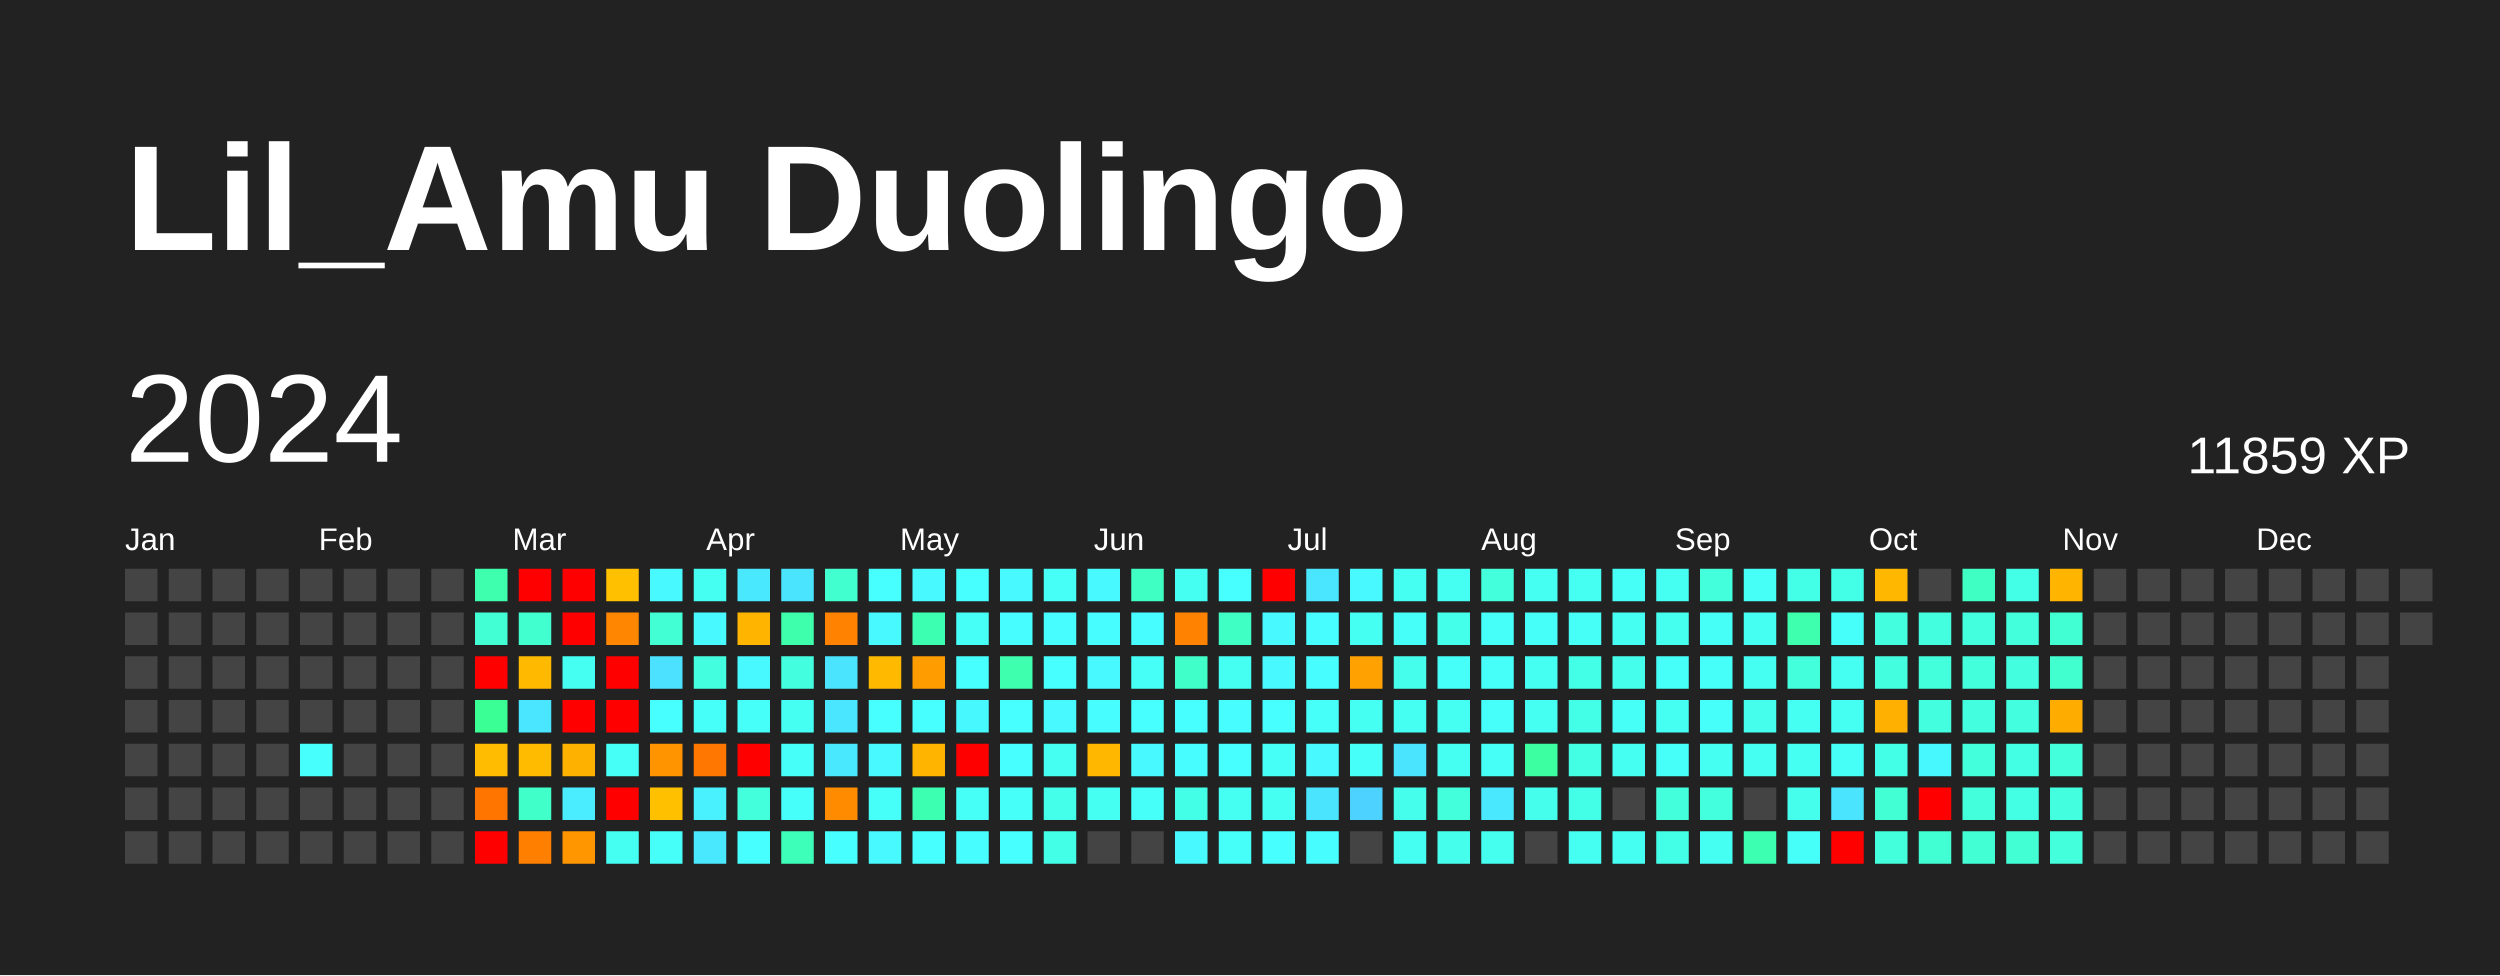
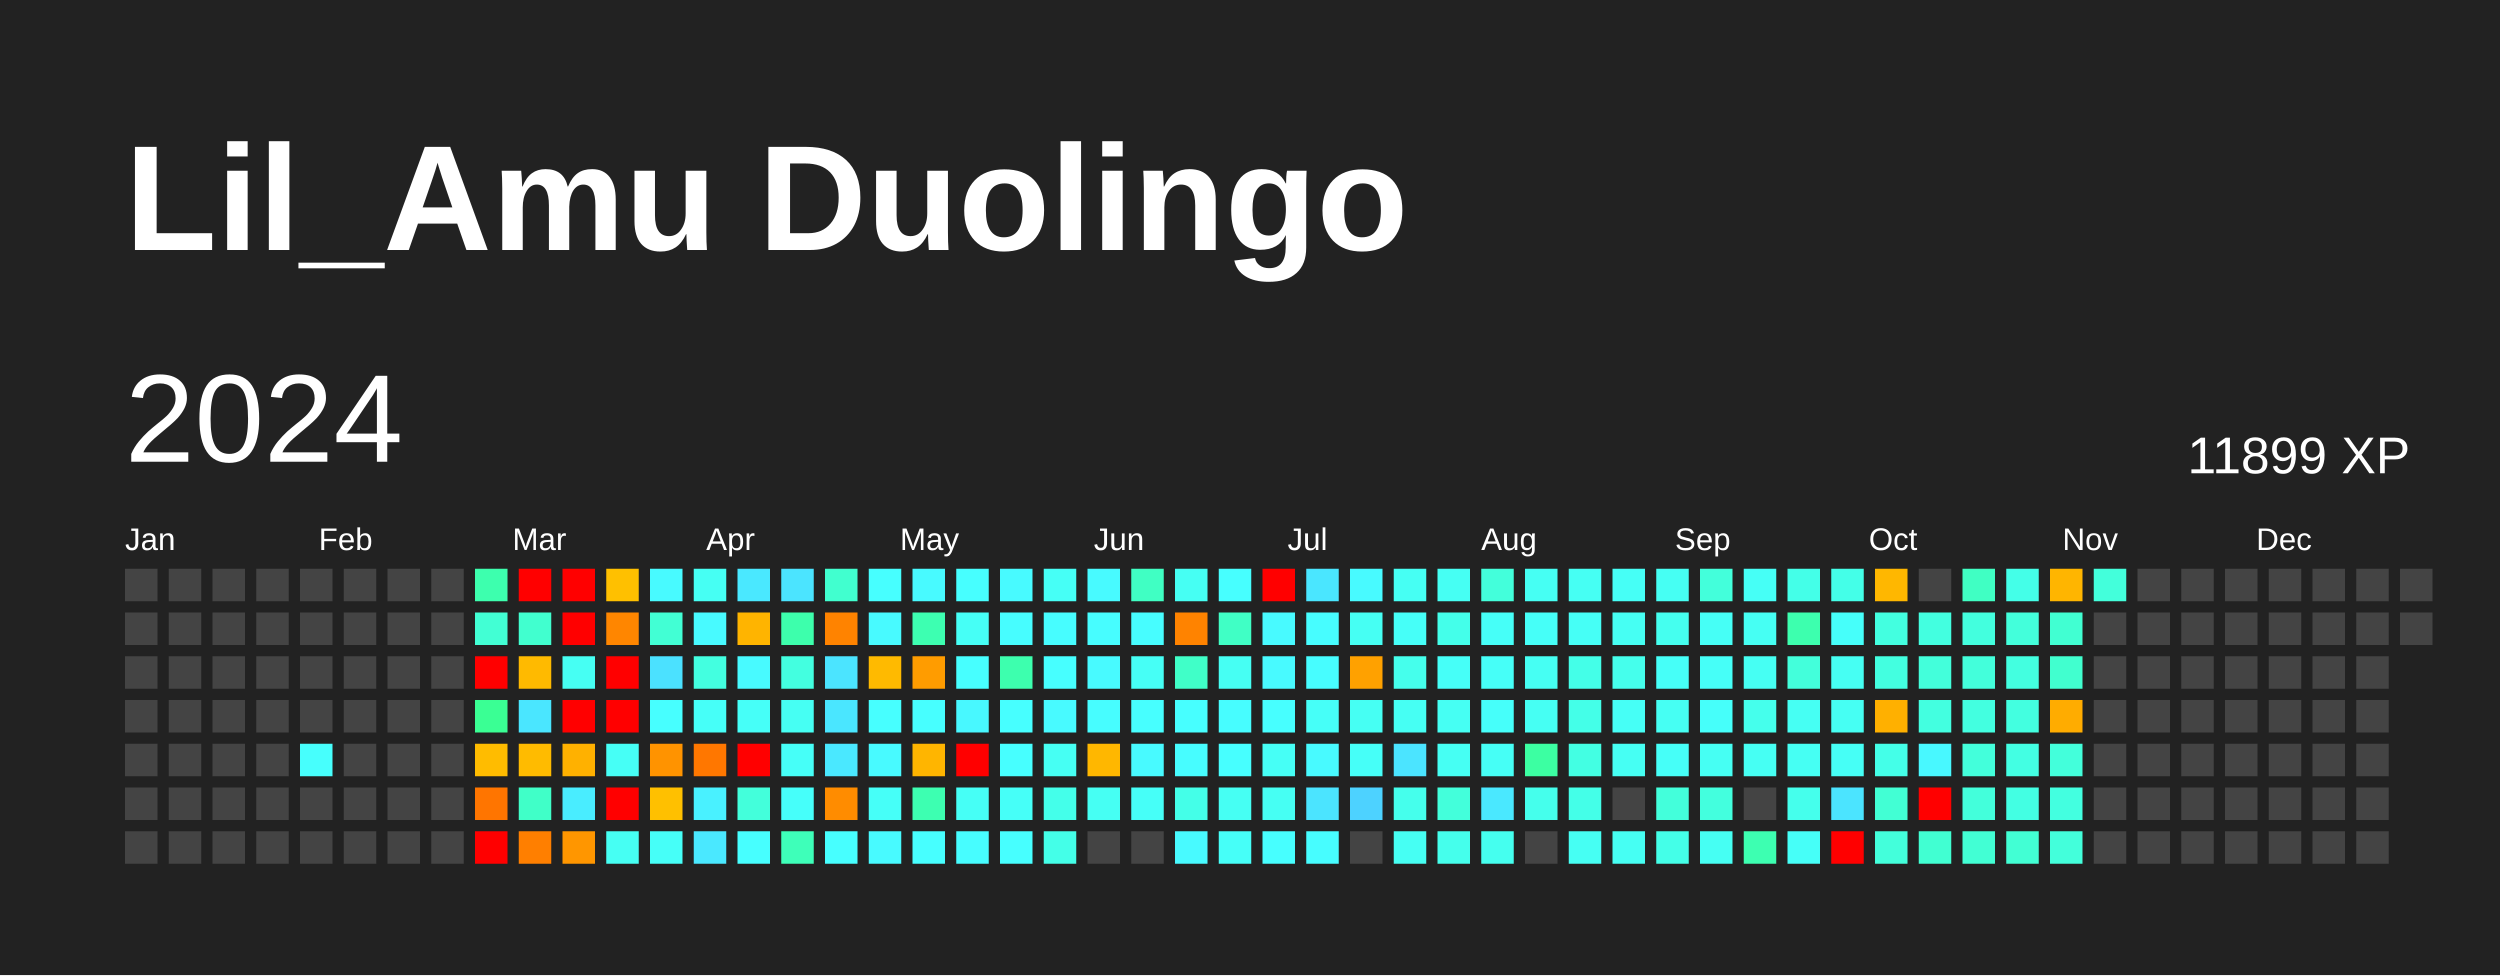
<svg xmlns="http://www.w3.org/2000/svg" baseProfile="full" height="78mm" version="1.1" viewBox="0,0,200,78" width="200mm">
  <defs />
  <rect fill="#222222" height="78" width="200" x="0" y="0" />
  <text fill="#FFFFFF" style="font-size:12px; font-family:Arial; font-weight:bold;" x="10" y="20">Lil_Amu Duolingo</text>
  <text dominant-baseline="hanging" fill="#FFFFFF" style="font-size:10.0px; font-family:Arial;" x="10" y="30">2024</text>
-   <text dominant-baseline="hanging" fill="#FFFFFF" style="font-size:4.125px; font-family:Arial;" x="175" y="35">11859 XP</text>
+   <text dominant-baseline="hanging" fill="#FFFFFF" style="font-size:4.125px; font-family:Arial;" x="175" y="35">11899 XP</text>
  <text fill="#FFFFFF" style="font-size:2.5px; font-family:Arial" x="10.0" y="44">Jan</text>
  <text fill="#FFFFFF" style="font-size:2.5px; font-family:Arial" x="25.5" y="44">Feb</text>
  <text fill="#FFFFFF" style="font-size:2.5px; font-family:Arial" x="41.0" y="44">Mar</text>
  <text fill="#FFFFFF" style="font-size:2.5px; font-family:Arial" x="56.5" y="44">Apr</text>
  <text fill="#FFFFFF" style="font-size:2.5px; font-family:Arial" x="72.0" y="44">May</text>
  <text fill="#FFFFFF" style="font-size:2.5px; font-family:Arial" x="87.5" y="44">Jun</text>
  <text fill="#FFFFFF" style="font-size:2.5px; font-family:Arial" x="103.0" y="44">Jul</text>
  <text fill="#FFFFFF" style="font-size:2.5px; font-family:Arial" x="118.5" y="44">Aug</text>
  <text fill="#FFFFFF" style="font-size:2.5px; font-family:Arial" x="134.0" y="44">Sep</text>
  <text fill="#FFFFFF" style="font-size:2.5px; font-family:Arial" x="149.5" y="44">Oct</text>
  <text fill="#FFFFFF" style="font-size:2.5px; font-family:Arial" x="165.0" y="44">Nov</text>
  <text fill="#FFFFFF" style="font-size:2.5px; font-family:Arial" x="180.5" y="44">Dec</text>
  <rect fill="#444444" height="2.6" width="2.6" x="10.0" y="45.5" />
  <rect fill="#444444" height="2.6" width="2.6" x="10.0" y="49.0" />
  <rect fill="#444444" height="2.6" width="2.6" x="10.0" y="52.5" />
  <rect fill="#444444" height="2.6" width="2.6" x="10.0" y="56.0" />
  <rect fill="#444444" height="2.6" width="2.6" x="10.0" y="59.5" />
  <rect fill="#444444" height="2.6" width="2.6" x="10.0" y="63.0" />
  <rect fill="#444444" height="2.6" width="2.6" x="10.0" y="66.5" />
  <rect fill="#444444" height="2.6" width="2.6" x="13.5" y="45.5" />
  <rect fill="#444444" height="2.6" width="2.6" x="13.5" y="49.0" />
  <rect fill="#444444" height="2.6" width="2.6" x="13.5" y="52.5" />
  <rect fill="#444444" height="2.6" width="2.6" x="13.5" y="56.0" />
  <rect fill="#444444" height="2.6" width="2.6" x="13.5" y="59.5" />
  <rect fill="#444444" height="2.6" width="2.6" x="13.5" y="63.0" />
  <rect fill="#444444" height="2.6" width="2.6" x="13.5" y="66.5" />
  <rect fill="#444444" height="2.6" width="2.6" x="17.0" y="45.5" />
  <rect fill="#444444" height="2.6" width="2.6" x="17.0" y="49.0" />
  <rect fill="#444444" height="2.6" width="2.6" x="17.0" y="52.5" />
  <rect fill="#444444" height="2.6" width="2.6" x="17.0" y="56.0" />
  <rect fill="#444444" height="2.6" width="2.6" x="17.0" y="59.5" />
  <rect fill="#444444" height="2.6" width="2.6" x="17.0" y="63.0" />
  <rect fill="#444444" height="2.6" width="2.6" x="17.0" y="66.5" />
  <rect fill="#444444" height="2.6" width="2.6" x="20.5" y="45.5" />
  <rect fill="#444444" height="2.6" width="2.6" x="20.5" y="49.0" />
  <rect fill="#444444" height="2.6" width="2.6" x="20.5" y="52.5" />
  <rect fill="#444444" height="2.6" width="2.6" x="20.5" y="56.0" />
  <rect fill="#444444" height="2.6" width="2.6" x="20.5" y="59.5" />
  <rect fill="#444444" height="2.6" width="2.6" x="20.5" y="63.0" />
  <rect fill="#444444" height="2.6" width="2.6" x="20.5" y="66.5" />
  <rect fill="#444444" height="2.6" width="2.6" x="24.0" y="45.5" />
  <rect fill="#444444" height="2.6" width="2.6" x="24.0" y="49.0" />
  <rect fill="#444444" height="2.6" width="2.6" x="24.0" y="52.5" />
  <rect fill="#444444" height="2.6" width="2.6" x="24.0" y="56.0" />
  <rect fill="#47fffd" height="2.6" width="2.6" x="24.0" y="59.5" />
  <rect fill="#444444" height="2.6" width="2.6" x="24.0" y="63.0" />
  <rect fill="#444444" height="2.6" width="2.6" x="24.0" y="66.5" />
  <rect fill="#444444" height="2.6" width="2.6" x="27.5" y="45.5" />
  <rect fill="#444444" height="2.6" width="2.6" x="27.5" y="49.0" />
  <rect fill="#444444" height="2.6" width="2.6" x="27.5" y="52.5" />
  <rect fill="#444444" height="2.6" width="2.6" x="27.5" y="56.0" />
  <rect fill="#444444" height="2.6" width="2.6" x="27.5" y="59.5" />
  <rect fill="#444444" height="2.6" width="2.6" x="27.5" y="63.0" />
  <rect fill="#444444" height="2.6" width="2.6" x="27.5" y="66.5" />
  <rect fill="#444444" height="2.6" width="2.6" x="31.0" y="45.5" />
  <rect fill="#444444" height="2.6" width="2.6" x="31.0" y="49.0" />
  <rect fill="#444444" height="2.6" width="2.6" x="31.0" y="52.5" />
  <rect fill="#444444" height="2.6" width="2.6" x="31.0" y="56.0" />
  <rect fill="#444444" height="2.6" width="2.6" x="31.0" y="59.5" />
  <rect fill="#444444" height="2.6" width="2.6" x="31.0" y="63.0" />
  <rect fill="#444444" height="2.6" width="2.6" x="31.0" y="66.5" />
  <rect fill="#444444" height="2.6" width="2.6" x="34.5" y="45.5" />
  <rect fill="#444444" height="2.6" width="2.6" x="34.5" y="49.0" />
  <rect fill="#444444" height="2.6" width="2.6" x="34.5" y="52.5" />
  <rect fill="#444444" height="2.6" width="2.6" x="34.5" y="56.0" />
  <rect fill="#444444" height="2.6" width="2.6" x="34.5" y="59.5" />
  <rect fill="#444444" height="2.6" width="2.6" x="34.5" y="63.0" />
  <rect fill="#444444" height="2.6" width="2.6" x="34.5" y="66.5" />
  <rect fill="#3dffae" height="2.6" width="2.6" x="38.0" y="45.5" />
  <rect fill="#42ffd4" height="2.6" width="2.6" x="38.0" y="49.0" />
  <rect fill="red" height="2.6" width="2.6" x="38.0" y="52.5" />
  <rect fill="#3aff94" height="2.6" width="2.6" x="38.0" y="56.0" />
  <rect fill="#ffbc00" height="2.6" width="2.6" x="38.0" y="59.5" />
  <rect fill="#ff7500" height="2.6" width="2.6" x="38.0" y="63.0" />
  <rect fill="red" height="2.6" width="2.6" x="38.0" y="66.5" />
  <rect fill="red" height="2.6" width="2.6" x="41.5" y="45.5" />
  <rect fill="#41ffcf" height="2.6" width="2.6" x="41.5" y="49.0" />
  <rect fill="#ffba00" height="2.6" width="2.6" x="41.5" y="52.5" />
  <rect fill="#4ae6ff" height="2.6" width="2.6" x="41.5" y="56.0" />
  <rect fill="#ffbb00" height="2.6" width="2.6" x="41.5" y="59.5" />
  <rect fill="#40ffc8" height="2.6" width="2.6" x="41.5" y="63.0" />
  <rect fill="#ff7f00" height="2.6" width="2.6" x="41.5" y="66.5" />
  <rect fill="red" height="2.6" width="2.6" x="45.0" y="45.5" />
  <rect fill="red" height="2.6" width="2.6" x="45.0" y="49.0" />
  <rect fill="#46fff3" height="2.6" width="2.6" x="45.0" y="52.5" />
  <rect fill="red" height="2.6" width="2.6" x="45.0" y="56.0" />
  <rect fill="#ffb100" height="2.6" width="2.6" x="45.0" y="59.5" />
  <rect fill="#49edff" height="2.6" width="2.6" x="45.0" y="63.0" />
  <rect fill="#ff9600" height="2.6" width="2.6" x="45.0" y="66.5" />
  <rect fill="#ffc000" height="2.6" width="2.6" x="48.5" y="45.5" />
  <rect fill="#ff8600" height="2.6" width="2.6" x="48.5" y="49.0" />
  <rect fill="red" height="2.6" width="2.6" x="48.5" y="52.5" />
  <rect fill="red" height="2.6" width="2.6" x="48.5" y="56.0" />
  <rect fill="#46fff6" height="2.6" width="2.6" x="48.5" y="59.5" />
  <rect fill="red" height="2.6" width="2.6" x="48.5" y="63.0" />
  <rect fill="#46fff3" height="2.6" width="2.6" x="48.5" y="66.5" />
  <rect fill="#48faff" height="2.6" width="2.6" x="52.0" y="45.5" />
  <rect fill="#42ffd4" height="2.6" width="2.6" x="52.0" y="49.0" />
  <rect fill="#4be1ff" height="2.6" width="2.6" x="52.0" y="52.5" />
  <rect fill="#47ffff" height="2.6" width="2.6" x="52.0" y="56.0" />
  <rect fill="#ff9300" height="2.6" width="2.6" x="52.0" y="59.5" />
  <rect fill="#ffc000" height="2.6" width="2.6" x="52.0" y="63.0" />
  <rect fill="#46fff8" height="2.6" width="2.6" x="52.0" y="66.5" />
  <rect fill="#46fff3" height="2.6" width="2.6" x="55.5" y="45.5" />
  <rect fill="#48faff" height="2.6" width="2.6" x="55.5" y="49.0" />
  <rect fill="#43ffe0" height="2.6" width="2.6" x="55.5" y="52.5" />
  <rect fill="#46fff8" height="2.6" width="2.6" x="55.5" y="56.0" />
  <rect fill="#ff7700" height="2.6" width="2.6" x="55.5" y="59.5" />
  <rect fill="#49f1ff" height="2.6" width="2.6" x="55.5" y="63.0" />
  <rect fill="#4ae8ff" height="2.6" width="2.6" x="55.5" y="66.5" />
  <rect fill="#4ae8ff" height="2.6" width="2.6" x="59.0" y="45.5" />
  <rect fill="#ffb400" height="2.6" width="2.6" x="59.0" y="49.0" />
  <rect fill="#48faff" height="2.6" width="2.6" x="59.0" y="52.5" />
  <rect fill="#46fff8" height="2.6" width="2.6" x="59.0" y="56.0" />
  <rect fill="red" height="2.6" width="2.6" x="59.0" y="59.5" />
  <rect fill="#43ffdb" height="2.6" width="2.6" x="59.0" y="63.0" />
  <rect fill="#47ffff" height="2.6" width="2.6" x="59.0" y="66.5" />
  <rect fill="#4be4ff" height="2.6" width="2.6" x="62.5" y="45.5" />
  <rect fill="#3dffac" height="2.6" width="2.6" x="62.5" y="49.0" />
  <rect fill="#43ffe0" height="2.6" width="2.6" x="62.5" y="52.5" />
  <rect fill="#46fff3" height="2.6" width="2.6" x="62.5" y="56.0" />
  <rect fill="#46fff8" height="2.6" width="2.6" x="62.5" y="59.5" />
  <rect fill="#46fffa" height="2.6" width="2.6" x="62.5" y="63.0" />
  <rect fill="#3effb9" height="2.6" width="2.6" x="62.5" y="66.5" />
  <rect fill="#41ffcf" height="2.6" width="2.6" x="66.0" y="45.5" />
  <rect fill="#ff8300" height="2.6" width="2.6" x="66.0" y="49.0" />
  <rect fill="#4be4ff" height="2.6" width="2.6" x="66.0" y="52.5" />
  <rect fill="#4ae6ff" height="2.6" width="2.6" x="66.0" y="56.0" />
  <rect fill="#4ae8ff" height="2.6" width="2.6" x="66.0" y="59.5" />
  <rect fill="#ff8c00" height="2.6" width="2.6" x="66.0" y="63.0" />
  <rect fill="#47ffff" height="2.6" width="2.6" x="66.0" y="66.5" />
  <rect fill="#47ffff" height="2.6" width="2.6" x="69.5" y="45.5" />
  <rect fill="#48faff" height="2.6" width="2.6" x="69.5" y="49.0" />
  <rect fill="#ffba00" height="2.6" width="2.6" x="69.5" y="52.5" />
  <rect fill="#47ffff" height="2.6" width="2.6" x="69.5" y="56.0" />
  <rect fill="#48faff" height="2.6" width="2.6" x="69.5" y="59.5" />
  <rect fill="#46fff8" height="2.6" width="2.6" x="69.5" y="63.0" />
  <rect fill="#48faff" height="2.6" width="2.6" x="69.5" y="66.5" />
  <rect fill="#48faff" height="2.6" width="2.6" x="73.0" y="45.5" />
  <rect fill="#3dffb1" height="2.6" width="2.6" x="73.0" y="49.0" />
  <rect fill="#ff9c00" height="2.6" width="2.6" x="73.0" y="52.5" />
  <rect fill="#47ffff" height="2.6" width="2.6" x="73.0" y="56.0" />
  <rect fill="#ffb500" height="2.6" width="2.6" x="73.0" y="59.5" />
  <rect fill="#3dffb1" height="2.6" width="2.6" x="73.0" y="63.0" />
  <rect fill="#47ffff" height="2.6" width="2.6" x="73.0" y="66.5" />
  <rect fill="#47ffff" height="2.6" width="2.6" x="76.5" y="45.5" />
  <rect fill="#46fff6" height="2.6" width="2.6" x="76.5" y="49.0" />
  <rect fill="#47ffff" height="2.6" width="2.6" x="76.5" y="52.5" />
  <rect fill="#48f8ff" height="2.6" width="2.6" x="76.5" y="56.0" />
  <rect fill="red" height="2.6" width="2.6" x="76.5" y="59.5" />
  <rect fill="#46fff6" height="2.6" width="2.6" x="76.5" y="63.0" />
  <rect fill="#47fdff" height="2.6" width="2.6" x="76.5" y="66.5" />
  <rect fill="#48faff" height="2.6" width="2.6" x="80.0" y="45.5" />
  <rect fill="#47fdff" height="2.6" width="2.6" x="80.0" y="49.0" />
  <rect fill="#3dffae" height="2.6" width="2.6" x="80.0" y="52.5" />
  <rect fill="#47ffff" height="2.6" width="2.6" x="80.0" y="56.0" />
  <rect fill="#47ffff" height="2.6" width="2.6" x="80.0" y="59.5" />
  <rect fill="#46fff8" height="2.6" width="2.6" x="80.0" y="63.0" />
  <rect fill="#47ffff" height="2.6" width="2.6" x="80.0" y="66.5" />
  <rect fill="#46fff6" height="2.6" width="2.6" x="83.5" y="45.5" />
  <rect fill="#47fdff" height="2.6" width="2.6" x="83.5" y="49.0" />
  <rect fill="#47ffff" height="2.6" width="2.6" x="83.5" y="52.5" />
  <rect fill="#48faff" height="2.6" width="2.6" x="83.5" y="56.0" />
  <rect fill="#46fff3" height="2.6" width="2.6" x="83.5" y="59.5" />
  <rect fill="#44ffea" height="2.6" width="2.6" x="83.5" y="63.0" />
  <rect fill="#44ffe8" height="2.6" width="2.6" x="83.5" y="66.5" />
  <rect fill="#48faff" height="2.6" width="2.6" x="87.0" y="45.5" />
  <rect fill="#47fdff" height="2.6" width="2.6" x="87.0" y="49.0" />
  <rect fill="#48faff" height="2.6" width="2.6" x="87.0" y="52.5" />
  <rect fill="#47fdff" height="2.6" width="2.6" x="87.0" y="56.0" />
  <rect fill="#ffb700" height="2.6" width="2.6" x="87.0" y="59.5" />
  <rect fill="#46fff3" height="2.6" width="2.6" x="87.0" y="63.0" />
  <rect fill="#444444" height="2.6" width="2.6" x="87.0" y="66.5" />
  <rect fill="#40ffc3" height="2.6" width="2.6" x="90.5" y="45.5" />
  <rect fill="#47fdff" height="2.6" width="2.6" x="90.5" y="49.0" />
  <rect fill="#46fff6" height="2.6" width="2.6" x="90.5" y="52.5" />
  <rect fill="#47ffff" height="2.6" width="2.6" x="90.5" y="56.0" />
  <rect fill="#48faff" height="2.6" width="2.6" x="90.5" y="59.5" />
  <rect fill="#46fff8" height="2.6" width="2.6" x="90.5" y="63.0" />
  <rect fill="#444444" height="2.6" width="2.6" x="90.5" y="66.5" />
  <rect fill="#46fff3" height="2.6" width="2.6" x="94.0" y="45.5" />
  <rect fill="#ff8300" height="2.6" width="2.6" x="94.0" y="49.0" />
  <rect fill="#40ffc8" height="2.6" width="2.6" x="94.0" y="52.5" />
  <rect fill="#47ffff" height="2.6" width="2.6" x="94.0" y="56.0" />
  <rect fill="#47fdff" height="2.6" width="2.6" x="94.0" y="59.5" />
  <rect fill="#44ffe8" height="2.6" width="2.6" x="94.0" y="63.0" />
  <rect fill="#48faff" height="2.6" width="2.6" x="94.0" y="66.5" />
  <rect fill="#47ffff" height="2.6" width="2.6" x="97.5" y="45.5" />
  <rect fill="#40ffc5" height="2.6" width="2.6" x="97.5" y="49.0" />
  <rect fill="#46fff3" height="2.6" width="2.6" x="97.5" y="52.5" />
  <rect fill="#47fdff" height="2.6" width="2.6" x="97.5" y="56.0" />
  <rect fill="#47ffff" height="2.6" width="2.6" x="97.5" y="59.5" />
  <rect fill="#46fff3" height="2.6" width="2.6" x="97.5" y="63.0" />
  <rect fill="#46fff8" height="2.6" width="2.6" x="97.5" y="66.5" />
  <rect fill="red" height="2.6" width="2.6" x="101.0" y="45.5" />
  <rect fill="#48faff" height="2.6" width="2.6" x="101.0" y="49.0" />
  <rect fill="#48faff" height="2.6" width="2.6" x="101.0" y="52.5" />
  <rect fill="#47ffff" height="2.6" width="2.6" x="101.0" y="56.0" />
  <rect fill="#46fff6" height="2.6" width="2.6" x="101.0" y="59.5" />
  <rect fill="#46fff3" height="2.6" width="2.6" x="101.0" y="63.0" />
  <rect fill="#47ffff" height="2.6" width="2.6" x="101.0" y="66.5" />
  <rect fill="#4ae6ff" height="2.6" width="2.6" x="104.5" y="45.5" />
  <rect fill="#47fdff" height="2.6" width="2.6" x="104.5" y="49.0" />
  <rect fill="#47fdff" height="2.6" width="2.6" x="104.5" y="52.5" />
  <rect fill="#46fff8" height="2.6" width="2.6" x="104.5" y="56.0" />
  <rect fill="#48faff" height="2.6" width="2.6" x="104.5" y="59.5" />
  <rect fill="#4be4ff" height="2.6" width="2.6" x="104.5" y="63.0" />
  <rect fill="#47fdff" height="2.6" width="2.6" x="104.5" y="66.5" />
  <rect fill="#48faff" height="2.6" width="2.6" x="108.0" y="45.5" />
  <rect fill="#46fff3" height="2.6" width="2.6" x="108.0" y="49.0" />
  <rect fill="#ffa100" height="2.6" width="2.6" x="108.0" y="52.5" />
  <rect fill="#46fff3" height="2.6" width="2.6" x="108.0" y="56.0" />
  <rect fill="#46fff8" height="2.6" width="2.6" x="108.0" y="59.5" />
  <rect fill="#4dd2ff" height="2.6" width="2.6" x="108.0" y="63.0" />
  <rect fill="#444444" height="2.6" width="2.6" x="108.0" y="66.5" />
  <rect fill="#46fff3" height="2.6" width="2.6" x="111.5" y="45.5" />
  <rect fill="#46fff8" height="2.6" width="2.6" x="111.5" y="49.0" />
  <rect fill="#45ffec" height="2.6" width="2.6" x="111.5" y="52.5" />
  <rect fill="#46fff3" height="2.6" width="2.6" x="111.5" y="56.0" />
  <rect fill="#4be4ff" height="2.6" width="2.6" x="111.5" y="59.5" />
  <rect fill="#45ffec" height="2.6" width="2.6" x="111.5" y="63.0" />
  <rect fill="#46fff3" height="2.6" width="2.6" x="111.5" y="66.5" />
  <rect fill="#46fff3" height="2.6" width="2.6" x="115.0" y="45.5" />
  <rect fill="#44ffea" height="2.6" width="2.6" x="115.0" y="49.0" />
  <rect fill="#46fff8" height="2.6" width="2.6" x="115.0" y="52.5" />
  <rect fill="#46fff3" height="2.6" width="2.6" x="115.0" y="56.0" />
  <rect fill="#46fff3" height="2.6" width="2.6" x="115.0" y="59.5" />
  <rect fill="#43ffdb" height="2.6" width="2.6" x="115.0" y="63.0" />
  <rect fill="#45ffec" height="2.6" width="2.6" x="115.0" y="66.5" />
  <rect fill="#43ffdb" height="2.6" width="2.6" x="118.5" y="45.5" />
  <rect fill="#46fff8" height="2.6" width="2.6" x="118.5" y="49.0" />
  <rect fill="#46fff8" height="2.6" width="2.6" x="118.5" y="52.5" />
  <rect fill="#46fffa" height="2.6" width="2.6" x="118.5" y="56.0" />
  <rect fill="#46fff6" height="2.6" width="2.6" x="118.5" y="59.5" />
  <rect fill="#4ae8ff" height="2.6" width="2.6" x="118.5" y="63.0" />
  <rect fill="#45ffef" height="2.6" width="2.6" x="118.5" y="66.5" />
  <rect fill="#46fff3" height="2.6" width="2.6" x="122.0" y="45.5" />
  <rect fill="#46fff8" height="2.6" width="2.6" x="122.0" y="49.0" />
  <rect fill="#46fff3" height="2.6" width="2.6" x="122.0" y="52.5" />
  <rect fill="#46fff3" height="2.6" width="2.6" x="122.0" y="56.0" />
  <rect fill="#3cffa2" height="2.6" width="2.6" x="122.0" y="59.5" />
  <rect fill="#45ffec" height="2.6" width="2.6" x="122.0" y="63.0" />
  <rect fill="#444444" height="2.6" width="2.6" x="122.0" y="66.5" />
  <rect fill="#46fff3" height="2.6" width="2.6" x="125.5" y="45.5" />
  <rect fill="#46fff6" height="2.6" width="2.6" x="125.5" y="49.0" />
  <rect fill="#44ffe8" height="2.6" width="2.6" x="125.5" y="52.5" />
  <rect fill="#44ffe8" height="2.6" width="2.6" x="125.5" y="56.0" />
  <rect fill="#43ffe3" height="2.6" width="2.6" x="125.5" y="59.5" />
  <rect fill="#44ffe8" height="2.6" width="2.6" x="125.5" y="63.0" />
  <rect fill="#46fff3" height="2.6" width="2.6" x="125.5" y="66.5" />
  <rect fill="#46fff6" height="2.6" width="2.6" x="129.0" y="45.5" />
  <rect fill="#46fff3" height="2.6" width="2.6" x="129.0" y="49.0" />
  <rect fill="#45ffec" height="2.6" width="2.6" x="129.0" y="52.5" />
  <rect fill="#46fff6" height="2.6" width="2.6" x="129.0" y="56.0" />
  <rect fill="#46fff3" height="2.6" width="2.6" x="129.0" y="59.5" />
  <rect fill="#444444" height="2.6" width="2.6" x="129.0" y="63.0" />
  <rect fill="#46fff3" height="2.6" width="2.6" x="129.0" y="66.5" />
  <rect fill="#46fff3" height="2.6" width="2.6" x="132.5" y="45.5" />
  <rect fill="#45ffef" height="2.6" width="2.6" x="132.5" y="49.0" />
  <rect fill="#46fff8" height="2.6" width="2.6" x="132.5" y="52.5" />
  <rect fill="#46fff3" height="2.6" width="2.6" x="132.5" y="56.0" />
  <rect fill="#46fff8" height="2.6" width="2.6" x="132.5" y="59.5" />
  <rect fill="#43ffdb" height="2.6" width="2.6" x="132.5" y="63.0" />
  <rect fill="#44ffe8" height="2.6" width="2.6" x="132.5" y="66.5" />
  <rect fill="#43ffdb" height="2.6" width="2.6" x="136.0" y="45.5" />
  <rect fill="#46fff6" height="2.6" width="2.6" x="136.0" y="49.0" />
  <rect fill="#46fff8" height="2.6" width="2.6" x="136.0" y="52.5" />
  <rect fill="#46fffa" height="2.6" width="2.6" x="136.0" y="56.0" />
  <rect fill="#46fff3" height="2.6" width="2.6" x="136.0" y="59.5" />
  <rect fill="#43ffde" height="2.6" width="2.6" x="136.0" y="63.0" />
  <rect fill="#46fff3" height="2.6" width="2.6" x="136.0" y="66.5" />
  <rect fill="#46fff6" height="2.6" width="2.6" x="139.5" y="45.5" />
  <rect fill="#46fff3" height="2.6" width="2.6" x="139.5" y="49.0" />
  <rect fill="#46fff3" height="2.6" width="2.6" x="139.5" y="52.5" />
  <rect fill="#45ffec" height="2.6" width="2.6" x="139.5" y="56.0" />
  <rect fill="#46fff3" height="2.6" width="2.6" x="139.5" y="59.5" />
  <rect fill="#444444" height="2.6" width="2.6" x="139.5" y="63.0" />
  <rect fill="#3dffb1" height="2.6" width="2.6" x="139.5" y="66.5" />
  <rect fill="#44ffe8" height="2.6" width="2.6" x="143.0" y="45.5" />
  <rect fill="#3dffae" height="2.6" width="2.6" x="143.0" y="49.0" />
  <rect fill="#43ffdb" height="2.6" width="2.6" x="143.0" y="52.5" />
  <rect fill="#46fff3" height="2.6" width="2.6" x="143.0" y="56.0" />
  <rect fill="#46fff3" height="2.6" width="2.6" x="143.0" y="59.5" />
  <rect fill="#45ffec" height="2.6" width="2.6" x="143.0" y="63.0" />
  <rect fill="#46fff8" height="2.6" width="2.6" x="143.0" y="66.5" />
  <rect fill="#44ffe8" height="2.6" width="2.6" x="146.5" y="45.5" />
  <rect fill="#46fffa" height="2.6" width="2.6" x="146.5" y="49.0" />
  <rect fill="#46fff3" height="2.6" width="2.6" x="146.5" y="52.5" />
  <rect fill="#46fff3" height="2.6" width="2.6" x="146.5" y="56.0" />
  <rect fill="#46fff6" height="2.6" width="2.6" x="146.5" y="59.5" />
  <rect fill="#4be4ff" height="2.6" width="2.6" x="146.5" y="63.0" />
  <rect fill="red" height="2.6" width="2.6" x="146.5" y="66.5" />
  <rect fill="#ffb700" height="2.6" width="2.6" x="150.0" y="45.5" />
  <rect fill="#43ffe0" height="2.6" width="2.6" x="150.0" y="49.0" />
  <rect fill="#43ffe0" height="2.6" width="2.6" x="150.0" y="52.5" />
  <rect fill="#ffb000" height="2.6" width="2.6" x="150.0" y="56.0" />
  <rect fill="#44ffe8" height="2.6" width="2.6" x="150.0" y="59.5" />
  <rect fill="#42ffd4" height="2.6" width="2.6" x="150.0" y="63.0" />
  <rect fill="#43ffdb" height="2.6" width="2.6" x="150.0" y="66.5" />
  <rect fill="#444444" height="2.6" width="2.6" x="153.5" y="45.5" />
  <rect fill="#43ffe0" height="2.6" width="2.6" x="153.5" y="49.0" />
  <rect fill="#43ffdb" height="2.6" width="2.6" x="153.5" y="52.5" />
  <rect fill="#43ffe0" height="2.6" width="2.6" x="153.5" y="56.0" />
  <rect fill="#48f8ff" height="2.6" width="2.6" x="153.5" y="59.5" />
  <rect fill="red" height="2.6" width="2.6" x="153.5" y="63.0" />
  <rect fill="#41ffd2" height="2.6" width="2.6" x="153.5" y="66.5" />
  <rect fill="#40ffc3" height="2.6" width="2.6" x="157.0" y="45.5" />
  <rect fill="#43ffde" height="2.6" width="2.6" x="157.0" y="49.0" />
  <rect fill="#43ffdb" height="2.6" width="2.6" x="157.0" y="52.5" />
  <rect fill="#43ffe0" height="2.6" width="2.6" x="157.0" y="56.0" />
  <rect fill="#43ffdb" height="2.6" width="2.6" x="157.0" y="59.5" />
  <rect fill="#43ffdb" height="2.6" width="2.6" x="157.0" y="63.0" />
  <rect fill="#42ffd4" height="2.6" width="2.6" x="157.0" y="66.5" />
  <rect fill="#44ffe8" height="2.6" width="2.6" x="160.5" y="45.5" />
  <rect fill="#43ffdb" height="2.6" width="2.6" x="160.5" y="49.0" />
  <rect fill="#43ffe0" height="2.6" width="2.6" x="160.5" y="52.5" />
  <rect fill="#43ffe0" height="2.6" width="2.6" x="160.5" y="56.0" />
  <rect fill="#43ffe3" height="2.6" width="2.6" x="160.5" y="59.5" />
  <rect fill="#43ffe3" height="2.6" width="2.6" x="160.5" y="63.0" />
  <rect fill="#42ffd4" height="2.6" width="2.6" x="160.5" y="66.5" />
  <rect fill="#ffb500" height="2.6" width="2.6" x="164.0" y="45.5" />
  <rect fill="#41ffd2" height="2.6" width="2.6" x="164.0" y="49.0" />
  <rect fill="#41ffcf" height="2.6" width="2.6" x="164.0" y="52.5" />
  <rect fill="#ffac00" height="2.6" width="2.6" x="164.0" y="56.0" />
  <rect fill="#43ffdb" height="2.6" width="2.6" x="164.0" y="59.5" />
  <rect fill="#43ffe0" height="2.6" width="2.6" x="164.0" y="63.0" />
  <rect fill="#43ffdb" height="2.6" width="2.6" x="164.0" y="66.5" />
-   <rect fill="#444444" height="2.6" width="2.6" x="167.5" y="45.5" />
+   <rect fill="#43ffdb" height="2.6" width="2.6" x="167.5" y="45.5" />
  <rect fill="#444444" height="2.6" width="2.6" x="167.5" y="49.0" />
  <rect fill="#444444" height="2.6" width="2.6" x="167.5" y="52.5" />
  <rect fill="#444444" height="2.6" width="2.6" x="167.5" y="56.0" />
  <rect fill="#444444" height="2.6" width="2.6" x="167.5" y="59.5" />
  <rect fill="#444444" height="2.6" width="2.6" x="167.5" y="63.0" />
  <rect fill="#444444" height="2.6" width="2.6" x="167.5" y="66.5" />
  <rect fill="#444444" height="2.6" width="2.6" x="171.0" y="45.5" />
  <rect fill="#444444" height="2.6" width="2.6" x="171.0" y="49.0" />
  <rect fill="#444444" height="2.6" width="2.6" x="171.0" y="52.5" />
  <rect fill="#444444" height="2.6" width="2.6" x="171.0" y="56.0" />
  <rect fill="#444444" height="2.6" width="2.6" x="171.0" y="59.5" />
  <rect fill="#444444" height="2.6" width="2.6" x="171.0" y="63.0" />
  <rect fill="#444444" height="2.6" width="2.6" x="171.0" y="66.5" />
  <rect fill="#444444" height="2.6" width="2.6" x="174.5" y="45.5" />
  <rect fill="#444444" height="2.6" width="2.6" x="174.5" y="49.0" />
  <rect fill="#444444" height="2.6" width="2.6" x="174.5" y="52.5" />
  <rect fill="#444444" height="2.6" width="2.6" x="174.5" y="56.0" />
  <rect fill="#444444" height="2.6" width="2.6" x="174.5" y="59.5" />
  <rect fill="#444444" height="2.6" width="2.6" x="174.5" y="63.0" />
  <rect fill="#444444" height="2.6" width="2.6" x="174.5" y="66.5" />
  <rect fill="#444444" height="2.6" width="2.6" x="178.0" y="45.5" />
  <rect fill="#444444" height="2.6" width="2.6" x="178.0" y="49.0" />
  <rect fill="#444444" height="2.6" width="2.6" x="178.0" y="52.5" />
  <rect fill="#444444" height="2.6" width="2.6" x="178.0" y="56.0" />
  <rect fill="#444444" height="2.6" width="2.6" x="178.0" y="59.5" />
  <rect fill="#444444" height="2.6" width="2.6" x="178.0" y="63.0" />
  <rect fill="#444444" height="2.6" width="2.6" x="178.0" y="66.5" />
  <rect fill="#444444" height="2.6" width="2.6" x="181.5" y="45.5" />
  <rect fill="#444444" height="2.6" width="2.6" x="181.5" y="49.0" />
  <rect fill="#444444" height="2.6" width="2.6" x="181.5" y="52.5" />
  <rect fill="#444444" height="2.6" width="2.6" x="181.5" y="56.0" />
  <rect fill="#444444" height="2.6" width="2.6" x="181.5" y="59.5" />
  <rect fill="#444444" height="2.6" width="2.6" x="181.5" y="63.0" />
  <rect fill="#444444" height="2.6" width="2.6" x="181.5" y="66.5" />
  <rect fill="#444444" height="2.6" width="2.6" x="185.0" y="45.5" />
  <rect fill="#444444" height="2.6" width="2.6" x="185.0" y="49.0" />
  <rect fill="#444444" height="2.6" width="2.6" x="185.0" y="52.5" />
  <rect fill="#444444" height="2.6" width="2.6" x="185.0" y="56.0" />
  <rect fill="#444444" height="2.6" width="2.6" x="185.0" y="59.5" />
  <rect fill="#444444" height="2.6" width="2.6" x="185.0" y="63.0" />
  <rect fill="#444444" height="2.6" width="2.6" x="185.0" y="66.5" />
  <rect fill="#444444" height="2.6" width="2.6" x="188.5" y="45.5" />
  <rect fill="#444444" height="2.6" width="2.6" x="188.5" y="49.0" />
  <rect fill="#444444" height="2.6" width="2.6" x="188.5" y="52.5" />
  <rect fill="#444444" height="2.6" width="2.6" x="188.5" y="56.0" />
  <rect fill="#444444" height="2.6" width="2.6" x="188.5" y="59.5" />
  <rect fill="#444444" height="2.6" width="2.6" x="188.5" y="63.0" />
  <rect fill="#444444" height="2.6" width="2.6" x="188.5" y="66.5" />
  <rect fill="#444444" height="2.6" width="2.6" x="192.0" y="45.5" />
  <rect fill="#444444" height="2.6" width="2.6" x="192.0" y="49.0" />
</svg>
